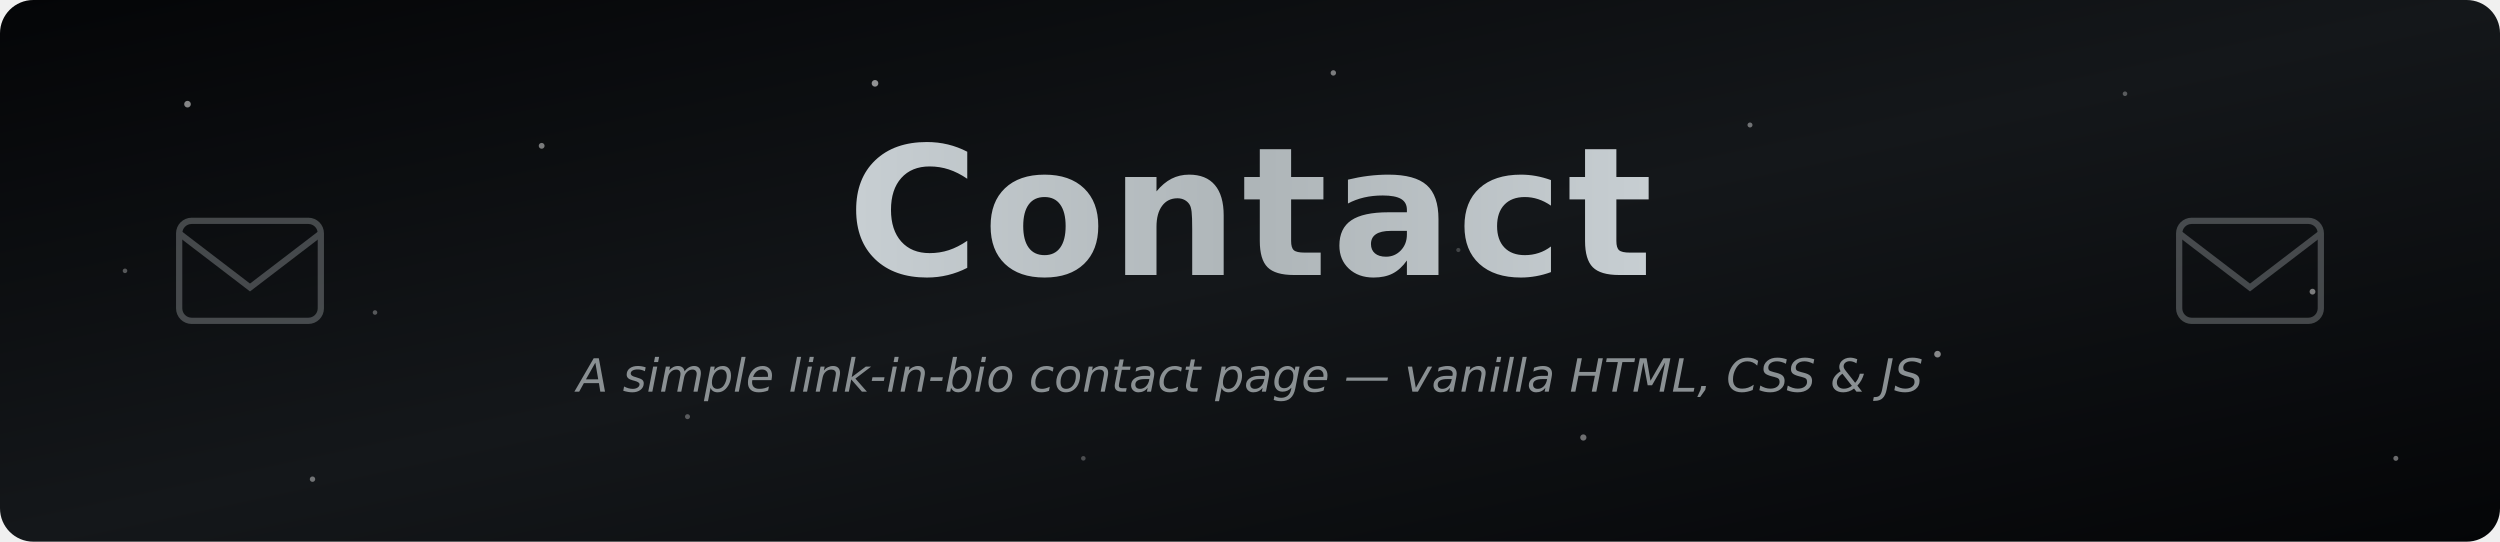
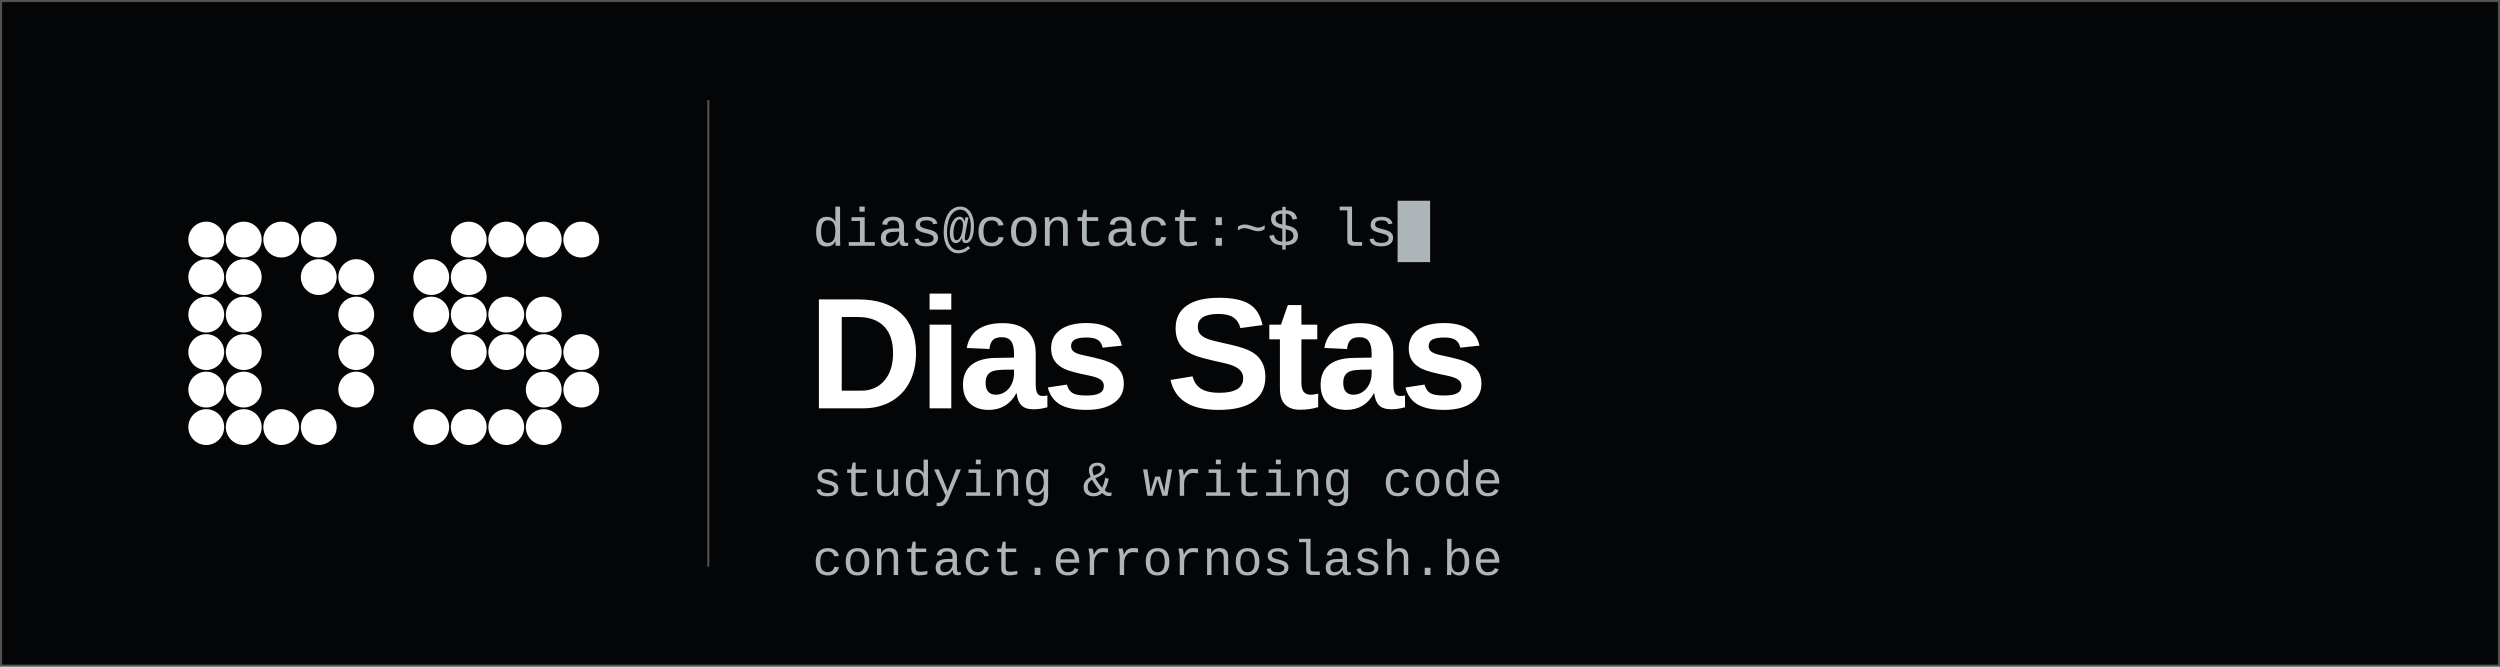
- <svg xmlns="http://www.w3.org/2000/svg" width="1200" height="260" viewBox="0 0 1200 260">
-   <defs>
-     <linearGradient id="bg" x1="0" y1="0" x2="1" y2="1">
-       <stop offset="0" stop-color="#040507" />
-       <stop offset="0.5" stop-color="#14171a" />
-       <stop offset="1" stop-color="#040507" />
-     </linearGradient>
-     <linearGradient id="txt" x1="0" y1="0" x2="1" y2="0">
-       <stop offset="0" stop-color="#c7ced2" />
-       <stop offset="0.5" stop-color="#AEB5B8" />
-       <stop offset="1" stop-color="#c7ced2" />
-     </linearGradient>
-   </defs>
-   <rect width="1200" height="260" rx="16" fill="url(#bg)" />
+ <svg xmlns="http://www.w3.org/2000/svg" viewBox="0 0 1200 320" role="img" aria-label="Dias Stas - contact site">
+   <rect x="0.5" y="0.5" width="1199" height="319" fill="#040507" stroke="#525252" />
  <g fill="#ffffff">
-     <circle cx="90" cy="50" r="1.6" opacity="0.5" />
-     <circle cx="180" cy="150" r="1.1" opacity="0.3" />
-     <circle cx="260" cy="70" r="1.4" opacity="0.45" />
-     <circle cx="330" cy="200" r="1.2" opacity="0.3" />
-     <circle cx="420" cy="40" r="1.6" opacity="0.55" />
-     <circle cx="520" cy="220" r="1.1" opacity="0.25" />
-     <circle cx="640" cy="35" r="1.3" opacity="0.45" />
-     <circle cx="760" cy="210" r="1.5" opacity="0.4" />
-     <circle cx="840" cy="60" r="1.2" opacity="0.4" />
-     <circle cx="930" cy="170" r="1.6" opacity="0.5" />
-     <circle cx="1020" cy="45" r="1.1" opacity="0.3" />
-     <circle cx="1110" cy="140" r="1.4" opacity="0.45" />
-     <circle cx="150" cy="230" r="1.3" opacity="0.4" />
-     <circle cx="700" cy="120" r="1.0" opacity="0.2" />
-     <circle cx="1150" cy="220" r="1.2" opacity="0.4" />
-     <circle cx="60" cy="130" r="1.1" opacity="0.3" />
+     <circle cx="99" cy="115" r="8.6" />
+     <circle cx="117" cy="115" r="8.6" />
+     <circle cx="135" cy="115" r="8.6" />
+     <circle cx="153" cy="115" r="8.6" />
+     <circle cx="225" cy="115" r="8.6" />
+     <circle cx="243" cy="115" r="8.6" />
+     <circle cx="261" cy="115" r="8.6" />
+     <circle cx="279" cy="115" r="8.6" />
+     <circle cx="99" cy="133" r="8.6" />
+     <circle cx="117" cy="133" r="8.6" />
+     <circle cx="153" cy="133" r="8.6" />
+     <circle cx="171" cy="133" r="8.6" />
+     <circle cx="207" cy="133" r="8.6" />
+     <circle cx="225" cy="133" r="8.6" />
+     <circle cx="99" cy="151" r="8.6" />
+     <circle cx="117" cy="151" r="8.6" />
+     <circle cx="171" cy="151" r="8.6" />
+     <circle cx="207" cy="151" r="8.6" />
+     <circle cx="225" cy="151" r="8.6" />
+     <circle cx="243" cy="151" r="8.6" />
+     <circle cx="261" cy="151" r="8.6" />
+     <circle cx="99" cy="169" r="8.6" />
+     <circle cx="117" cy="169" r="8.6" />
+     <circle cx="171" cy="169" r="8.6" />
+     <circle cx="225" cy="169" r="8.6" />
+     <circle cx="243" cy="169" r="8.6" />
+     <circle cx="261" cy="169" r="8.6" />
+     <circle cx="279" cy="169" r="8.6" />
+     <circle cx="99" cy="187" r="8.6" />
+     <circle cx="117" cy="187" r="8.6" />
+     <circle cx="171" cy="187" r="8.6" />
+     <circle cx="261" cy="187" r="8.6" />
+     <circle cx="279" cy="187" r="8.6" />
+     <circle cx="99" cy="205" r="8.6" />
+     <circle cx="117" cy="205" r="8.6" />
+     <circle cx="135" cy="205" r="8.6" />
+     <circle cx="153" cy="205" r="8.6" />
+     <circle cx="207" cy="205" r="8.6" />
+     <circle cx="225" cy="205" r="8.6" />
+     <circle cx="243" cy="205" r="8.6" />
+     <circle cx="261" cy="205" r="8.6" />
  </g>
-   <g stroke="#AEB5B8" stroke-width="3" fill="none" opacity="0.35" transform="translate(120,130)">
-     <rect x="-34" y="-24" width="68" height="48" rx="6" />
-     <path d="M -34 -18 L 0 8 L 34 -18" />
+   <line x1="340" y1="48" x2="340" y2="272" stroke="#525252" />
+   <g font-family="SFMono-Regular, Menlo, Consolas, 'Liberation Mono', monospace" fill="#AEB5B8">
+     <text x="390" y="118" font-size="26">dias@contact:~$ ls█</text>
+     <text x="390" y="238" font-size="24">studying &amp; writing code</text>
+     <text x="390" y="276" font-size="24">contact.errornoslash.be</text>
  </g>
-   <g stroke="#AEB5B8" stroke-width="3" fill="none" opacity="0.35" transform="translate(1080,130)">
-     <rect x="-34" y="-24" width="68" height="48" rx="6" />
-     <path d="M -34 -18 L 0 8 L 34 -18" />
-   </g>
-   <text x="600" y="132" text-anchor="middle" font-family="Outfit, Segoe UI, Ubuntu, DejaVu Sans, sans-serif" font-size="86" font-weight="800" fill="url(#txt)" letter-spacing="2">Contact</text>
-   <text x="600" y="188" text-anchor="middle" font-family="Outfit, Segoe UI, Ubuntu, DejaVu Sans, sans-serif" font-size="22" font-style="italic" fill="#8a9093">A simple link-in-bio contact page — vanilla HTML, CSS &amp; JS</text>
+   <text x="388" y="196" font-family="Outfit, 'Arial Black', Arial, sans-serif" font-size="76" font-weight="900" letter-spacing="-2" fill="#ffffff">Dias Stas</text>
</svg>
